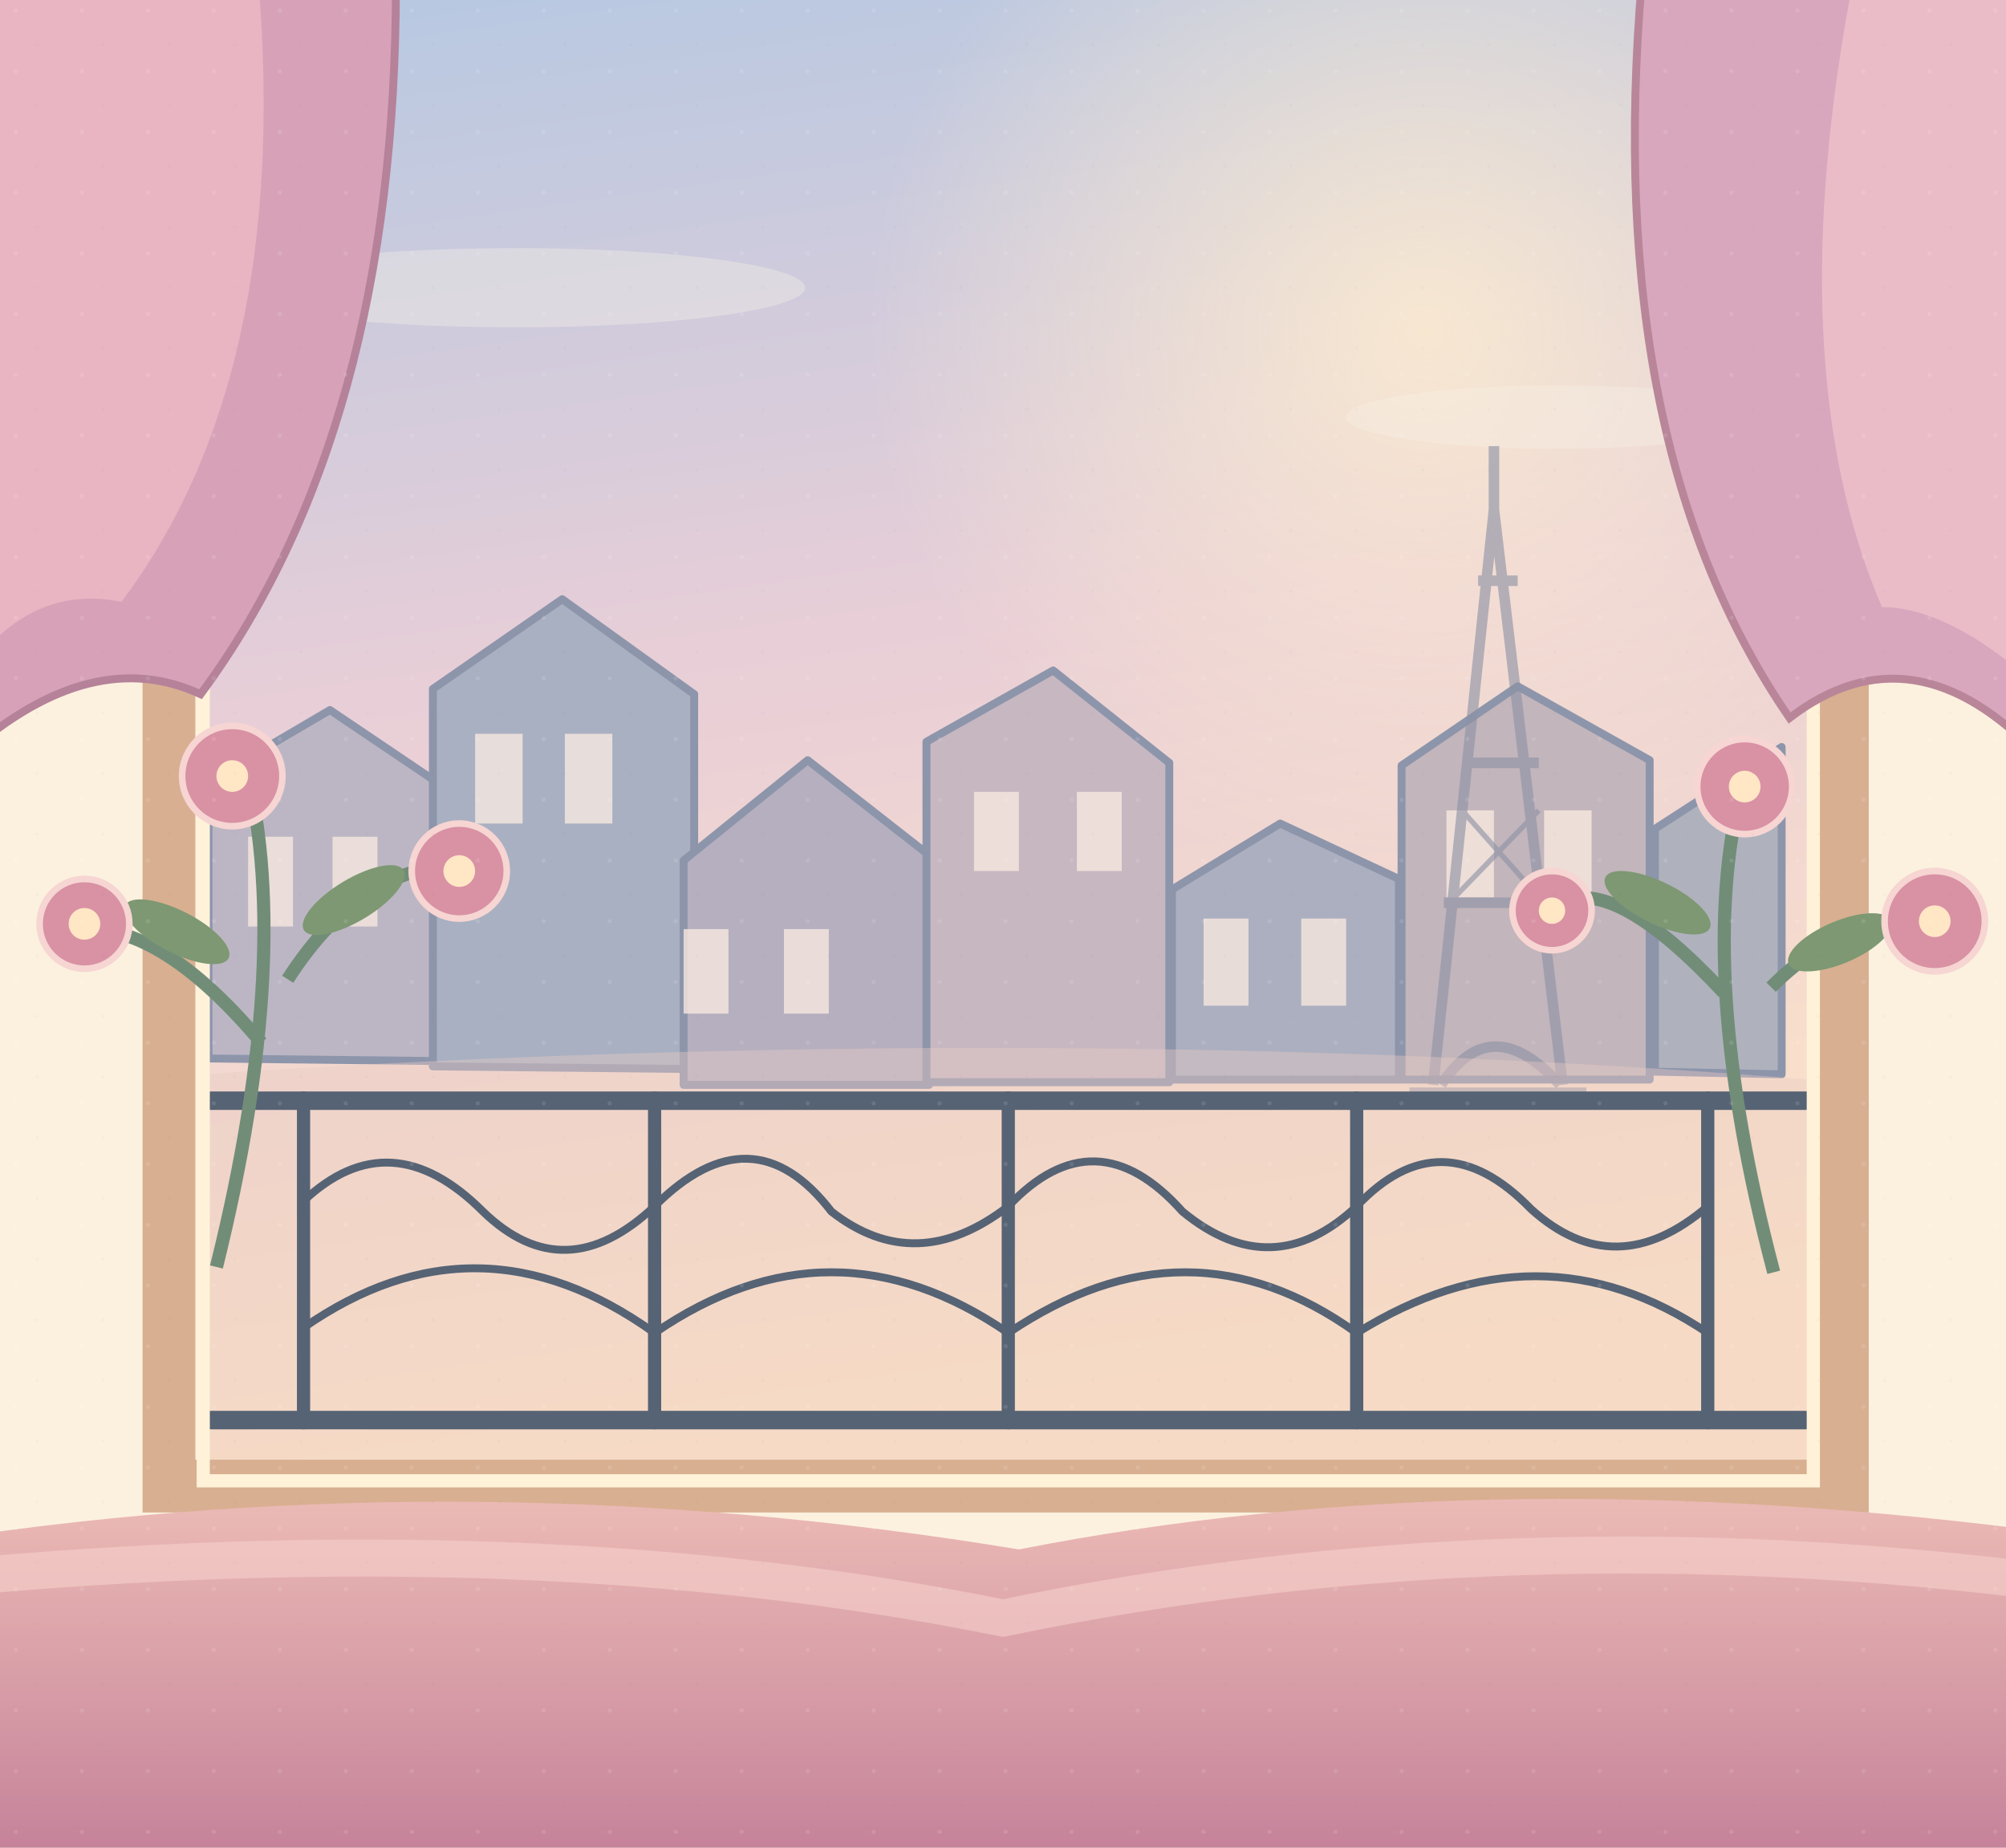
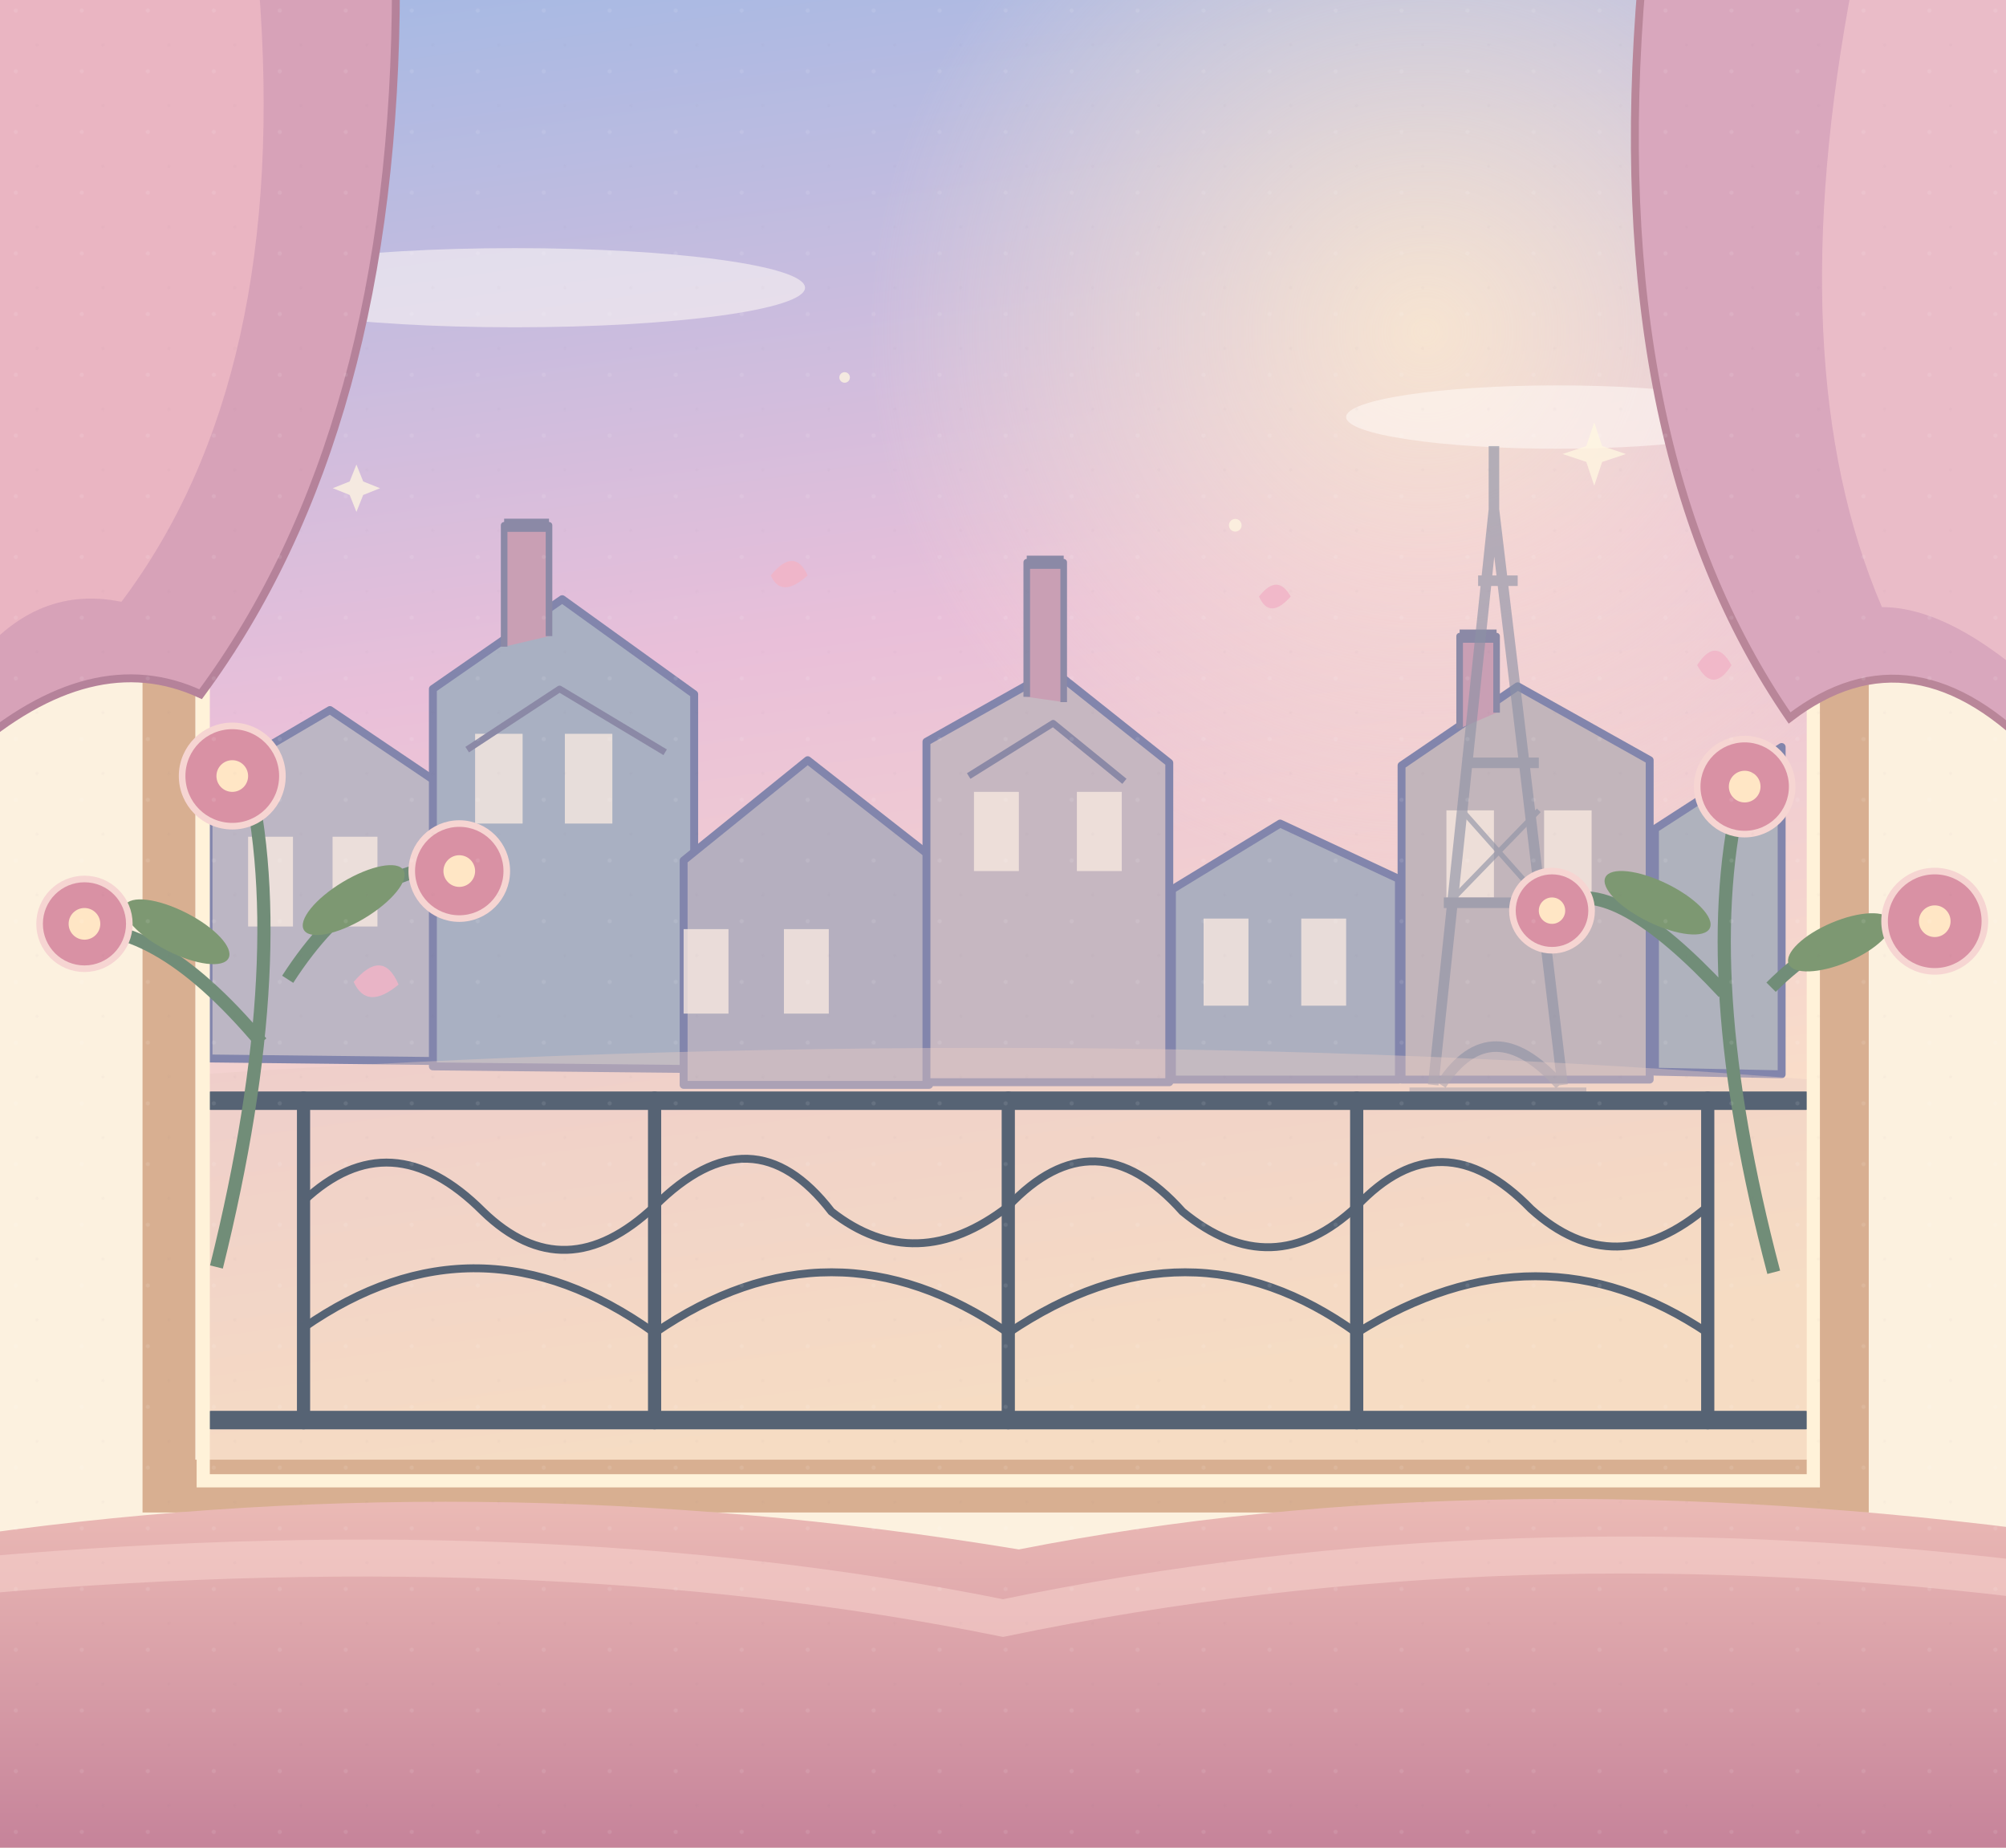
<svg xmlns="http://www.w3.org/2000/svg" viewBox="0 0 760 700" preserveAspectRatio="xMidYMid slice">
  <defs>
    <linearGradient id="sky" x2=".15" y2="1">
-       <stop stop-color="#b5c8e2" />
-       <stop offset=".48" stop-color="#e8ced7" />
-       <stop offset="1" stop-color="#ffe5c6" />
+       <stop stop-color="#a4b9e4" />
+       <stop offset=".48" stop-color="#e9bfd9" />
+       <stop offset="1" stop-color="#ffe8c3" />
    </linearGradient>
    <radialGradient id="sun">
      <stop stop-color="#ffeecf" stop-opacity=".8" />
      <stop offset="1" stop-color="#ffeecf" stop-opacity="0" />
    </radialGradient>
    <linearGradient id="seat" x2="0" y2="1">
      <stop stop-color="#ebbab5" />
      <stop offset="1" stop-color="#c37f98" />
    </linearGradient>
    <pattern id="paper" patternUnits="userSpaceOnUse" width="25" height="23">
      <circle cx="6" cy="4" r=".8" fill="#fff" opacity=".35" />
      <circle cx="14" cy="17" r=".6" fill="#755a72" opacity=".1" />
    </pattern>
  </defs>
  <rect width="760" height="700" fill="#fcf1df" />
  <path d="M75-4H687V563H75Z" fill="url(#sky)" />
  <circle cx="540" cy="126" r="210" fill="url(#sun)" />
-   <g fill="#f8f2e7" opacity=".36">
+   <g fill="#fff9f5" opacity=".55">
    <ellipse cx="195" cy="109" rx="110" ry="15" />
    <ellipse cx="590" cy="158" rx="80" ry="12" />
  </g>
-   <g stroke="#8d95ab" stroke-width="3" stroke-linejoin="round">
+   <g stroke="#8285ac" stroke-width="3" stroke-linejoin="round">
    <path d="M79 401V296L125 269L168 298V402Z" fill="#bcb6c4" />
    <path d="M164 404V261L213 227L263 263V405Z" fill="#a9b0c2" />
    <path d="M259 411V326L306 288L352 324V411Z" fill="#b5afbf" />
    <path d="M351 410V281L399 254L443 289V410Z" fill="#c6b7c1" />
    <path d="M444 409V337L485 312L530 333V409Z" fill="#acafbf" />
    <path d="M531 409V290L575 260L625 288V409Z" fill="#c2b5bb" />
    <path d="M627 406V314L675 283V407Z" fill="#afb2bd" />
  </g>
  <g fill="#f9e9e0" opacity=".78">
    <path d="M94 317h17v34H94zm32 0h17v34h-17zm54-39h18v34h-18zm34 0h18v34h-18zm45 74h17v32h-17zm38 0h17v32h-17zm72-52h17v30h-17zm39 0h17v30h-17zm48 48h17v33h-17zm37 0h17v33h-17zm55-41h18v33h-18zm37 0h18v33h-18z" />
+   </g>
+   <g stroke="#8b89a6" stroke-width="2.5" stroke-linejoin="round">
+     <path d="M191 245v-46h17v42M389 264v-51h14v53M553 276v-35h14v29" fill="#c99fb4" />
+     <path d="M177 284l35-23 40 24M367 294l32-20 27 22" fill="none" />
+     <path d="M191 199h17m181 14h14m150 28h14" stroke-width="5" />
+   </g>
+   <g fill="#fff7e1" opacity=".76">
+     <path d="M126 181l4 10 10 4-10 4-4 10-4-10-10-4 10-4z" transform="scale(.64) translate(85 94)" />
+     <path d="M604 160l3 9 9 3-9 3-3 9-3-9-9-3 9-3z" />
+     <circle cx="468" cy="199" r="2.4" />
+     <circle cx="320" cy="143" r="2" />
+   </g>
+   <g fill="#f1b4c7" opacity=".85">
+     <path d="M134 372q11-13 17 1q-12 10-17-1z" />
+     <path d="M643 252q7-11 13 0q-7 11-13 0z" />
+     <path d="M477 226q7-9 12 0q-8 9-12 0z" />
+     <path d="M292 218q9-11 14 0q-10 9-14 0z" />
  </g>
  <g fill="none" stroke="#8d91a4" stroke-width="4" opacity=".62">
    <path d="M543 411L566 193L592 411M534 414H601M560 220H575M554 289H583M547 342H590M566 193V169M546 411Q565 382 591 411" />
    <path d="M553 306L585 342M583 307L550 341" stroke-width="2" />
  </g>
  <path d="M76 407Q395 386 686 409V563H76Z" fill="#e8cac2" opacity=".4" />
  <g stroke="#566374" fill="none" stroke-linecap="round">
    <path d="M80 417H684M80 538H684" stroke-width="7" />
    <path d="M115 416V539M248 416V539M382 416V539M514 416V539M647 416V539" stroke-width="5" />
    <g stroke-width="3">
      <path d="M115 455Q148 424 183 459Q214 489 248 457M248 457Q285 420 315 459Q347 484 382 457M382 457Q415 422 448 459Q482 487 514 457M514 457Q546 423 580 458Q612 487 647 457" />
      <path d="M115 503Q181 457 248 505M248 505Q315 459 382 505M382 505Q450 459 514 505M514 505Q583 462 647 505" />
    </g>
  </g>
  <path d="M64-20V563H698V-20" stroke="#d8af91" stroke-width="20" fill="none" />
  <path d="M77-4V561H687V-4" stroke="#fff2d9" stroke-width="5" fill="none" />
  <path d="M-12-6H150Q150 163 76 263Q35 244-12 285Z" fill="#d7a2b8" stroke="#b5829a" stroke-width="3" />
  <path d="M-12-6H98Q110 143 46 228Q12 221-12 254Z" fill="#f0bbc5" opacity=".75" />
  <path d="M773-7H622Q607 169 678 272Q725 236 773 287Z" fill="#d9a7bd" stroke="#b98699" stroke-width="3" />
  <path d="M773-7H702Q674 139 713 230Q739 230 773 261Z" fill="#efc2cb" opacity=".8" />
  <g stroke="#718d78" stroke-width="5" fill="none">
    <path d="M82 480Q112 359 92 286M99 395Q57 345 24 353M109 371Q138 326 177 328M672 482Q642 368 660 298M653 376Q612 332 592 342M671 374Q705 340 747 351" />
  </g>
  <g fill="#7d9872">
    <ellipse cx="67" cy="353" rx="22" ry="8" transform="rotate(27 67 353)" />
    <ellipse cx="134" cy="341" rx="22" ry="8" transform="rotate(-31 134 341)" />
    <ellipse cx="628" cy="342" rx="22" ry="8" transform="rotate(26 628 342)" />
    <ellipse cx="697" cy="357" rx="21" ry="8" transform="rotate(-23 697 357)" />
  </g>
  <g fill="#d991a4" stroke="#f6d5d2" stroke-width="2.5">
    <circle cx="88" cy="294" r="19" />
    <circle cx="32" cy="350" r="17" />
    <circle cx="174" cy="330" r="18" />
    <circle cx="661" cy="298" r="18" />
    <circle cx="733" cy="349" r="19" />
    <circle cx="588" cy="345" r="15" />
  </g>
  <g fill="#ffe6c5">
    <circle cx="88" cy="294" r="6" />
    <circle cx="32" cy="350" r="6" />
    <circle cx="174" cy="330" r="6" />
    <circle cx="661" cy="298" r="6" />
    <circle cx="733" cy="349" r="6" />
    <circle cx="588" cy="345" r="5" />
  </g>
  <path d="M-20 583Q180 553 386 587Q564 552 780 581V710H-20Z" fill="url(#seat)" />
  <path d="M-20 598Q202 577 380 613Q573 573 780 600" stroke="#f8d3cd" stroke-width="14" fill="none" opacity=".55" />
-   <path d="M0 0H760V700H0Z" fill="url(#paper)" opacity=".32" />
+   <path d="M0 0H760V700H0Z" fill="url(#paper)" opacity=".26" />
</svg>
